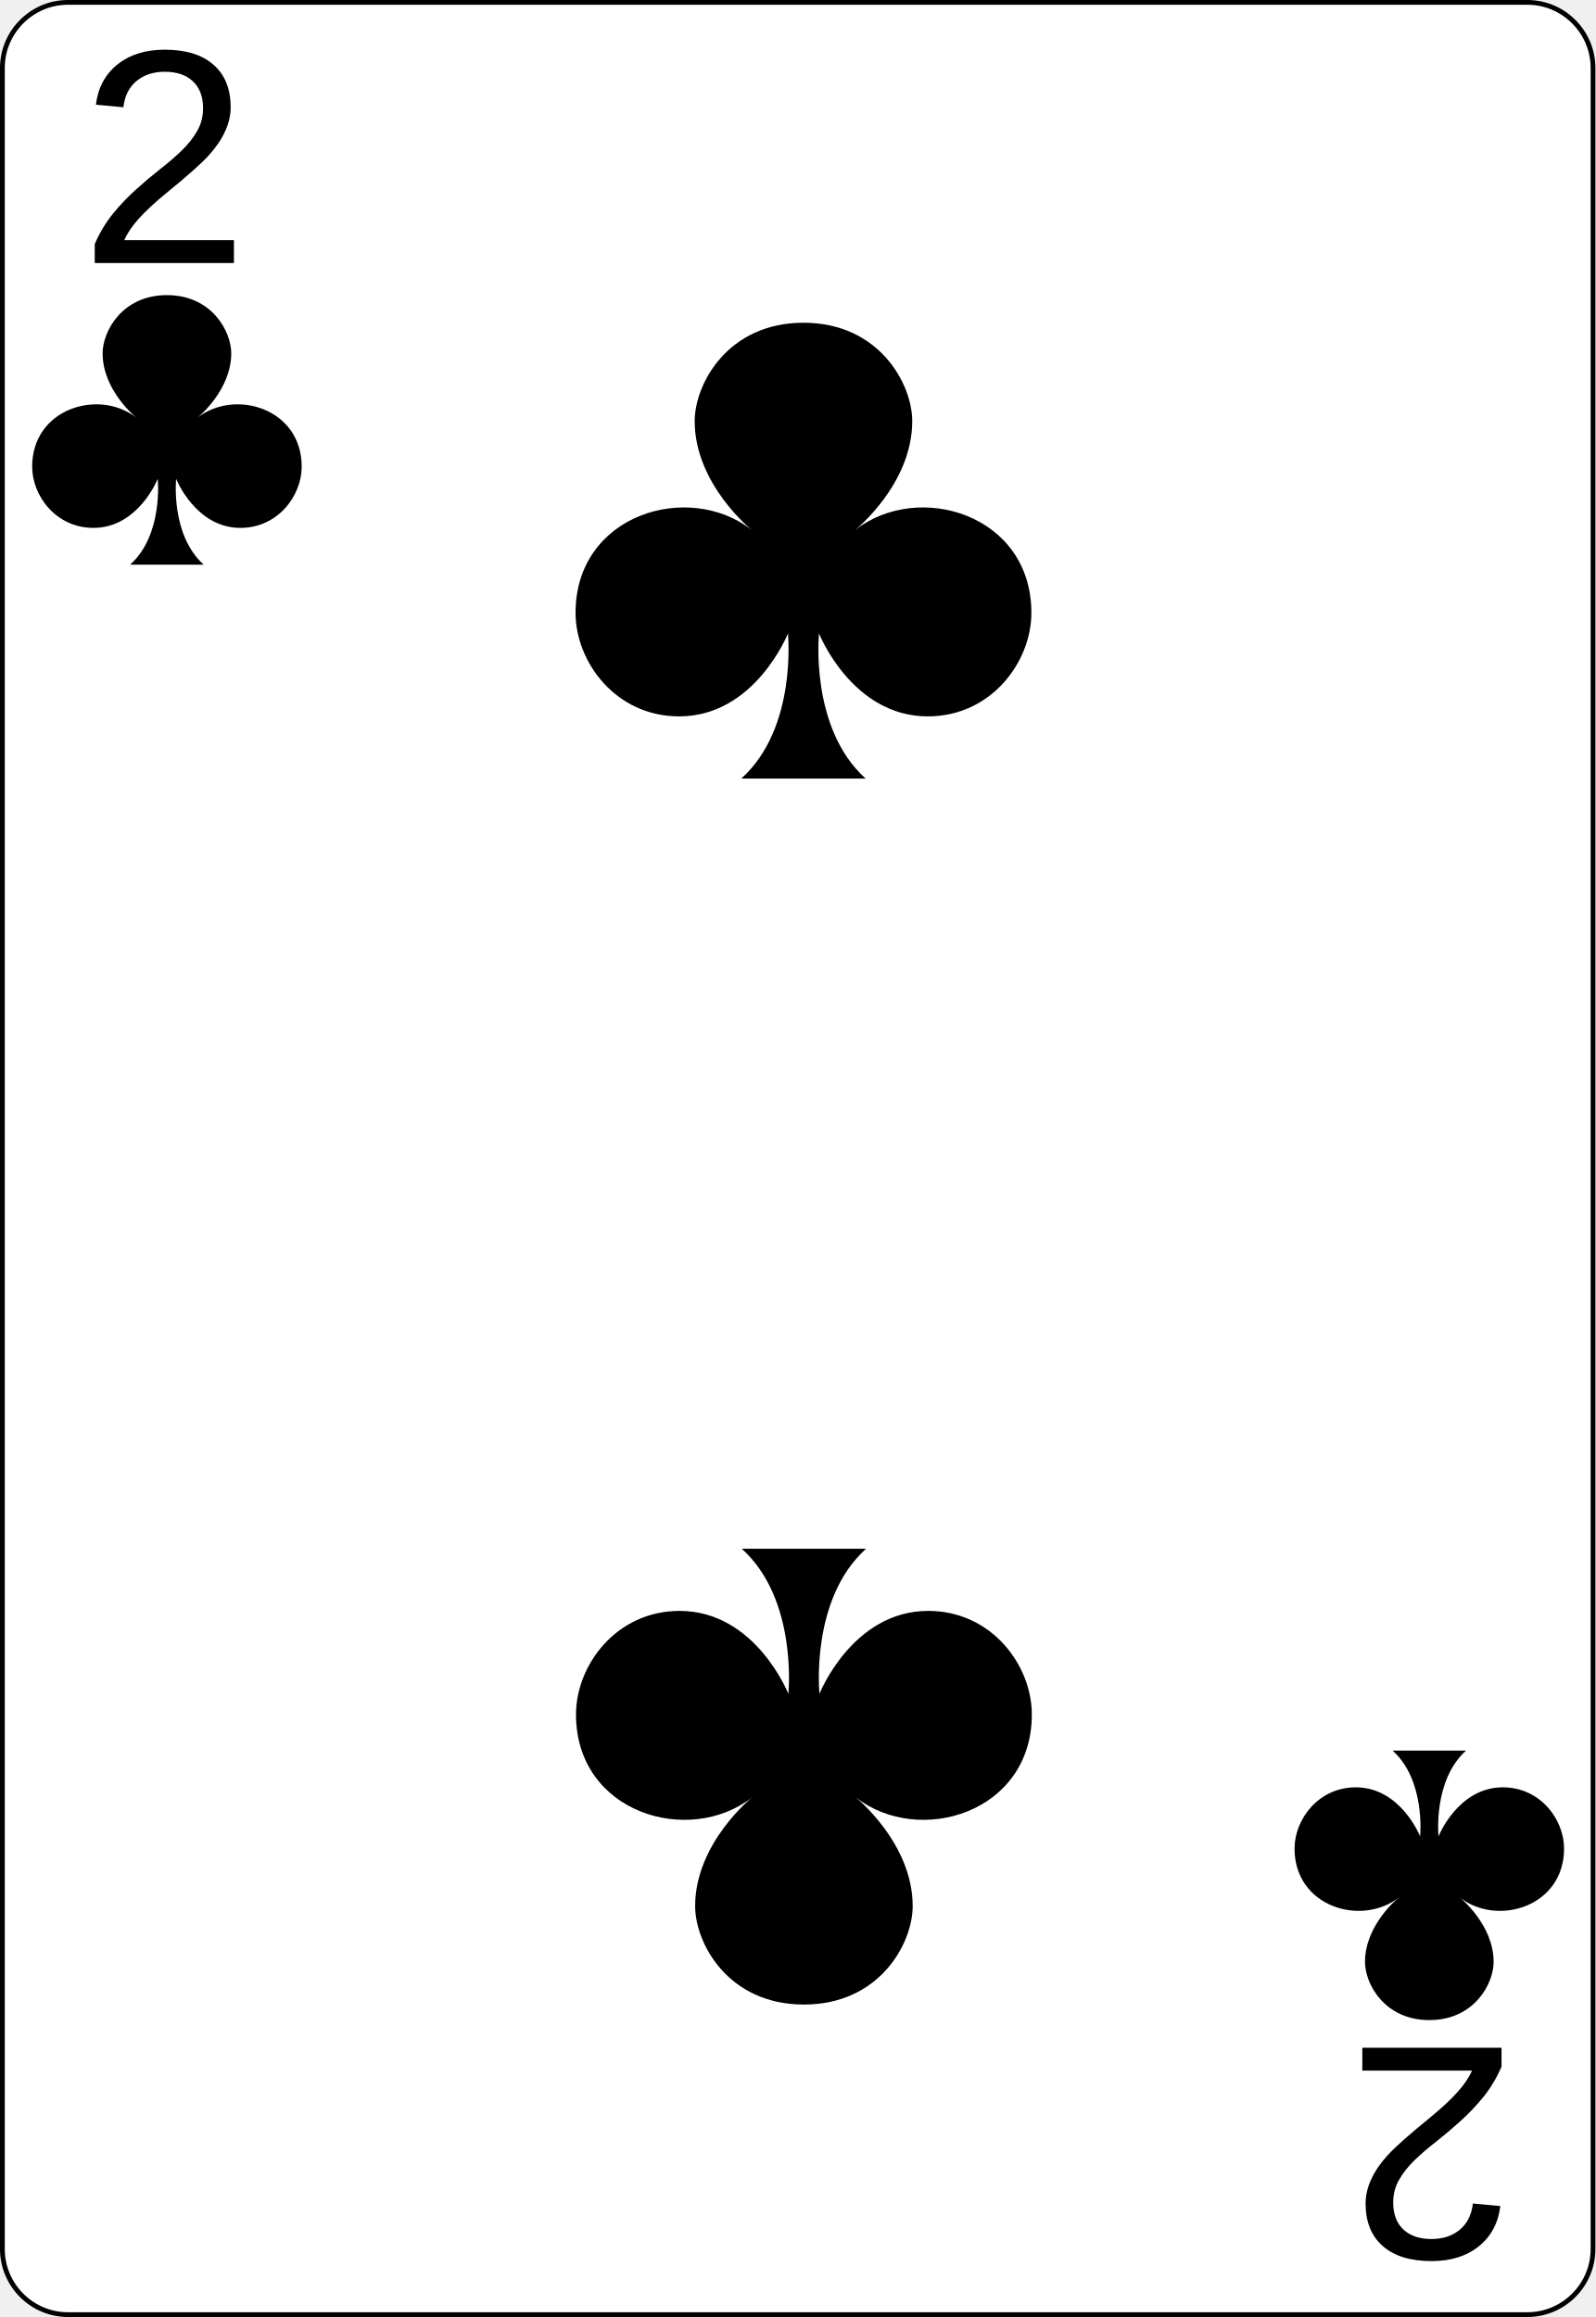
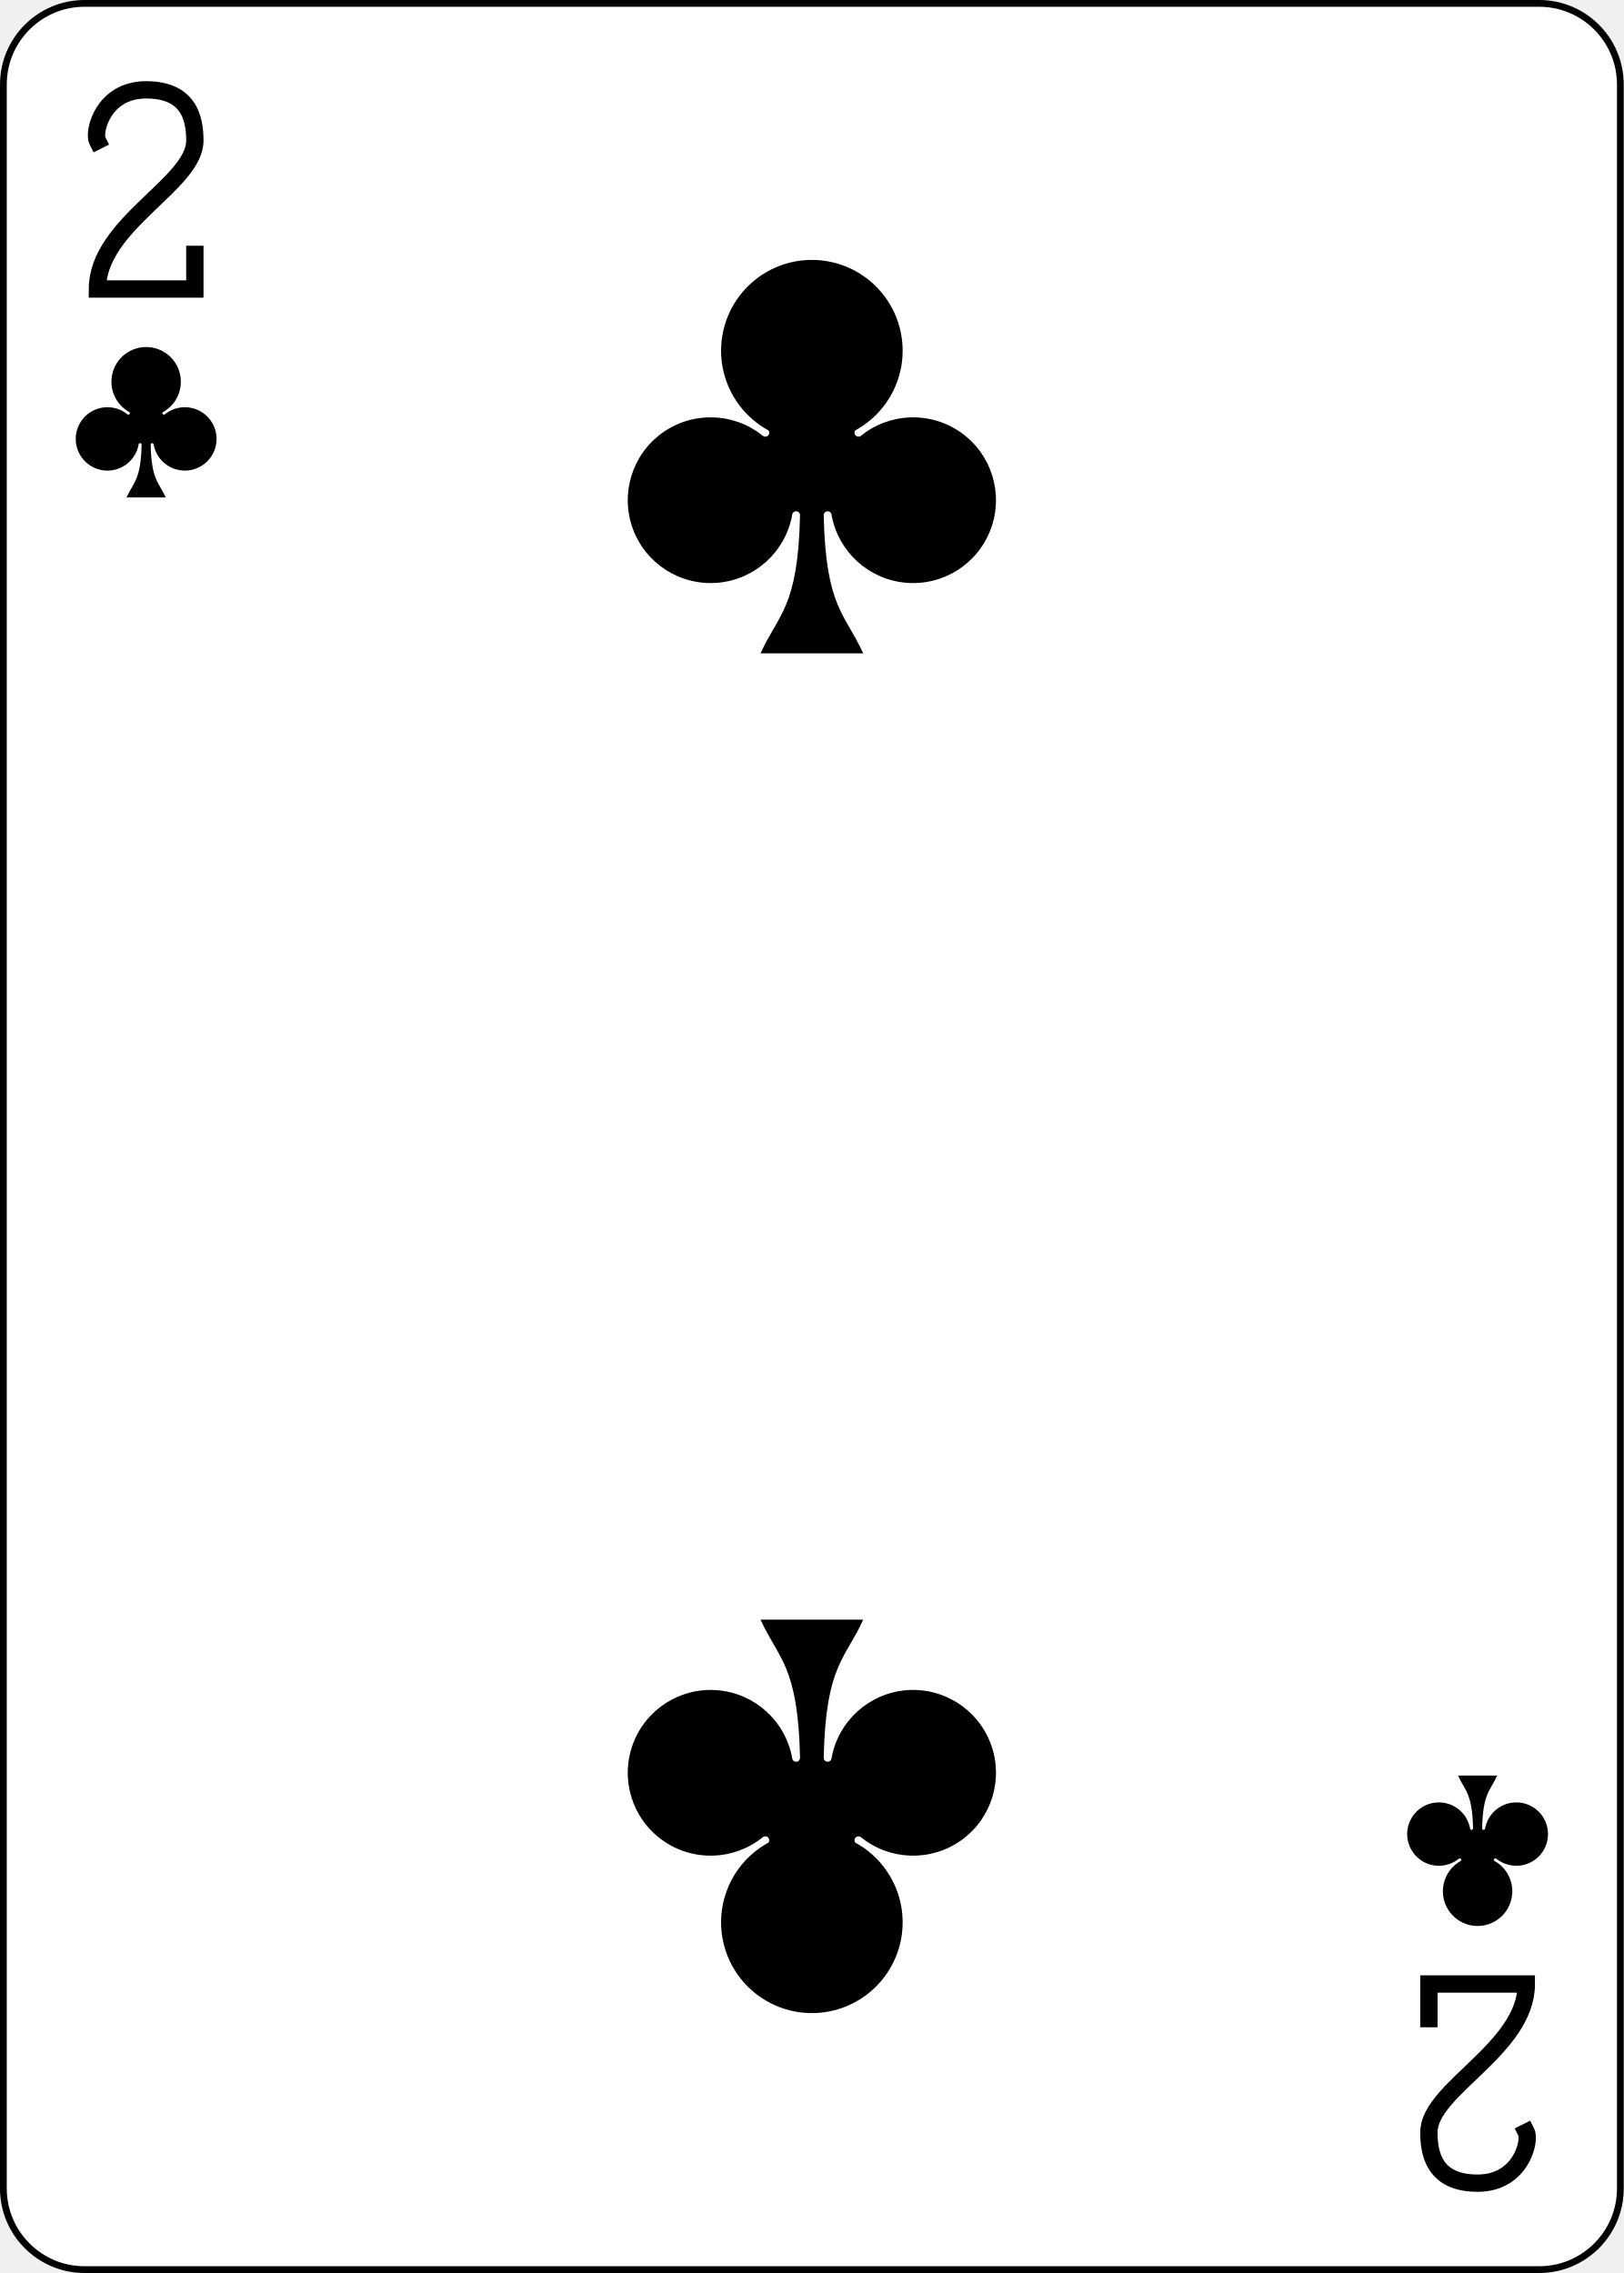
- <svg xmlns="http://www.w3.org/2000/svg" xmlns:xlink="http://www.w3.org/1999/xlink" width="167.087pt" height="242.667pt" viewBox="0 0 167.087 242.667" xml:space="preserve" id="svg2" version="1.1">
-   <defs id="defs41">
-     <radialGradient xlink:href="#linearGradient2984" id="radialGradient3760" cx="48.231" cy="18.138" fx="48.231" fy="18.138" r="9.5" gradientUnits="userSpaceOnUse" gradientTransform="matrix(-1.560526,0.01828294,-0.02684055,-2.290953,123.9838,58.80911)" />
-     <linearGradient id="linearGradient2984">
-       <stop style="stop-color:#000000;stop-opacity:1;" offset="0" id="stop2986" />
-       <stop style="stop-color:#000000;stop-opacity:0.656;" offset="1" id="stop2988" />
-     </linearGradient>
-     <radialGradient xlink:href="#linearGradient3784" id="radialGradient3792" cx="171.487" cy="511.223" fx="171.487" fy="511.223" r="81.903" gradientTransform="matrix(1.152989,-0.6739155,0.3948202,0.6754904,-233.6326,270.4008)" gradientUnits="userSpaceOnUse" />
-     <linearGradient id="linearGradient3784">
-       <stop style="stop-color:#ffffff;stop-opacity:0.534;" offset="0" id="stop3786" />
-       <stop style="stop-color:#000000;stop-opacity:0;" offset="1" id="stop3788" />
-     </linearGradient>
-     <radialGradient r="81.903" fy="511.223" fx="171.487" cy="511.223" cx="171.487" gradientTransform="matrix(1.152989,-0.6739155,0.3948202,0.6754904,-233.6326,270.4008)" gradientUnits="userSpaceOnUse" id="radialGradient3855" xlink:href="#linearGradient3784-4" />
-     <linearGradient id="linearGradient3784-4">
-       <stop style="stop-color:#ffffff;stop-opacity:0.519;" offset="0" id="stop3786-8" />
-       <stop style="stop-color:#000000;stop-opacity:0;" offset="1" id="stop3788-6" />
-     </linearGradient>
-     <radialGradient r="81.903" fy="461.841" fx="181.694" cy="461.841" cx="181.694" gradientTransform="matrix(1.152989,-0.6739155,0.3948202,0.6754904,-233.6326,270.4008)" gradientUnits="userSpaceOnUse" id="radialGradient3916" xlink:href="#linearGradient3784-3" />
-     <linearGradient id="linearGradient3784-3">
-       <stop style="stop-color:#ffffff;stop-opacity:0.702;" offset="0" id="stop3786-86" />
-       <stop style="stop-color:#000000;stop-opacity:0;" offset="1" id="stop3788-2" />
-     </linearGradient>
-   </defs>
-   <g id="Layer_x0020_1" style="fill-rule:nonzero;clip-rule:nonzero;stroke:#000000;stroke-miterlimit:4;">
-     <path style="fill:#FFFFFF;stroke-width:0.5;" d="M166.837,235.548c0,3.777-3.087,6.869-6.871,6.869H7.111c-3.775,0-6.861-3.092-6.861-6.869V7.12C0.25,3.343,3.336,0.25,7.111,0.25h152.855    c3.784,0,6.871,3.093,6.871,6.87v228.428z" id="path5" />
-     <g style="stroke:none;" id="g7">
-       <g id="g9">
- 				
- 			</g>
-     </g>
-     <g id="g15">
- 			
- 		</g>
-     <g id="g19">
- 			
- 		</g>
-     <g style="stroke:none;" id="g23">
-       <g id="g25">
- 				
- 			</g>
-     </g>
-     <g style="stroke:none;" id="g31">
-       <g id="g33">
- 				
- 			</g>
-     </g>
-   </g>
-   <text xml:space="preserve" style="font-size:32px;font-style:normal;font-weight:normal;line-height:125%;letter-spacing:0px;word-spacing:0px;fill:#000000;fill-opacity:1;stroke:none;font-family:Bitstream Vera Sans" x="8.311" y="27.548" id="text3788">
-     <tspan id="tspan3790" x="8.311" y="27.548" style="font-style:normal;font-variant:normal;font-weight:normal;font-stretch:normal;font-family:Arial;-inkscape-font-specification:Arial">2</tspan>
-   </text>
-   <g transform="matrix(1.485651,0,0,1.485651,-54.02466,10.01807)" id="layer1-1-4">
-     <path id="cl-9" d="m 50.291,22.698 c 0,0 2.375,-1.9 2.375,-4.534 0,-1.542 -1.369,-4.102 -4.534,-4.102 -3.165,0 -4.534,2.561 -4.534,4.102 0,2.634 2.375,4.534 2.375,4.534 -2.638,-2.055 -7.341,-0.652 -7.341,3.455 0,2.056 1.68,4.318 4.318,4.318 3.165,0 4.534,-3.455 4.534,-3.455 0,0 0.402,3.938 -1.943,6.046 h 5.182 c -2.345,-2.107 -1.943,-6.046 -1.943,-6.046 0,0 1.369,3.455 4.534,3.455 2.639,0 4.318,-2.263 4.318,-4.318 0,-4.107 -4.703,-5.51 -7.341,-3.455 z" style="fill:#000000" />
-   </g>
-   <text xml:space="preserve" style="font-size:32px;font-style:normal;font-weight:normal;line-height:125%;letter-spacing:0px;word-spacing:0px;fill:#000000;fill-opacity:1;stroke:none;font-family:Bitstream Vera Sans" x="-158.864" y="-214.467" id="text3788-8" transform="scale(-1,-1)">
-     <tspan id="tspan3790-7" x="-158.864" y="-214.467" style="font-style:normal;font-variant:normal;font-weight:normal;font-stretch:normal;font-family:Arial;-inkscape-font-specification:Arial">2</tspan>
-   </text>
-   <g transform="matrix(-1.485651,0,0,-1.485651,221.1992,232.4618)" id="layer1-1-4-1">
-     <path id="cl-9-7" d="m 50.291,22.698 c 0,0 2.375,-1.9 2.375,-4.534 0,-1.542 -1.369,-4.102 -4.534,-4.102 -3.165,0 -4.534,2.561 -4.534,4.102 0,2.634 2.375,4.534 2.375,4.534 -2.638,-2.055 -7.341,-0.652 -7.341,3.455 0,2.056 1.68,4.318 4.318,4.318 3.165,0 4.534,-3.455 4.534,-3.455 0,0 0.402,3.938 -1.943,6.046 h 5.182 c -2.345,-2.107 -1.943,-6.046 -1.943,-6.046 0,0 1.369,3.455 4.534,3.455 2.639,0 4.318,-2.263 4.318,-4.318 0,-4.107 -4.703,-5.51 -7.341,-3.455 z" style="fill:#000000" />
-   </g>
-   <g transform="matrix(2.512578,0,0,2.512578,-36.78839,-1.531116)" id="layer1-1-4-8">
-     <path id="cl-9-8" d="m 50.291,22.698 c 0,0 2.375,-1.9 2.375,-4.534 0,-1.542 -1.369,-4.102 -4.534,-4.102 -3.165,0 -4.534,2.561 -4.534,4.102 0,2.634 2.375,4.534 2.375,4.534 -2.638,-2.055 -7.341,-0.652 -7.341,3.455 0,2.056 1.68,4.318 4.318,4.318 3.165,0 4.534,-3.455 4.534,-3.455 0,0 0.402,3.938 -1.943,6.046 h 5.182 c -2.345,-2.107 -1.943,-6.046 -1.943,-6.046 0,0 1.369,3.455 4.534,3.455 2.639,0 4.318,-2.263 4.318,-4.318 0,-4.107 -4.703,-5.51 -7.341,-3.455 z" style="fill:#000000" />
-   </g>
-   <g transform="matrix(-2.512578,0,0,-2.512578,205.1295,245.2751)" id="layer1-1-4-8-0">
-     <path id="cl-9-8-6" d="m 50.291,22.698 c 0,0 2.375,-1.9 2.375,-4.534 0,-1.542 -1.369,-4.102 -4.534,-4.102 -3.165,0 -4.534,2.561 -4.534,4.102 0,2.634 2.375,4.534 2.375,4.534 -2.638,-2.055 -7.341,-0.652 -7.341,3.455 0,2.056 1.68,4.318 4.318,4.318 3.165,0 4.534,-3.455 4.534,-3.455 0,0 0.402,3.938 -1.943,6.046 h 5.182 c -2.345,-2.107 -1.943,-6.046 -1.943,-6.046 0,0 1.369,3.455 4.534,3.455 2.639,0 4.318,-2.263 4.318,-4.318 0,-4.107 -4.703,-5.51 -7.341,-3.455 z" style="fill:#000000" />
+ <svg xmlns="http://www.w3.org/2000/svg" xmlns:xlink="http://www.w3.org/1999/xlink" class="card" face="2C" height="3.5in" preserveAspectRatio="none" viewBox="-120 -168 240 336" width="2.5in">
+   <symbol id="SC2" viewBox="-600 -600 1200 1200" preserveAspectRatio="xMinYMid">
+     <path d="M30 150C35 385 85 400 130 500L-130 500C-85 400 -35 385 -30 150A10 10 0 0 0 -50 150A210 210 0 1 1 -124 -51A10 10 0 0 0 -110 -65A230 230 0 1 1 110 -65A10 10 0 0 0 124 -51A210 210 0 1 1 50 150A10 10 0 0 0 30 150Z" fill="black" />
+   </symbol>
+   <symbol id="VC2" viewBox="-500 -500 1000 1000" preserveAspectRatio="xMinYMid">
+     <path d="M-225 -225C-245 -265 -200 -460 0 -460C 200 -460 225 -325 225 -225C225 -25 -225 160 -225 460L225 460L225 300" stroke="black" stroke-width="80" stroke-linecap="square" stroke-miterlimit="1.5" fill="none" />
+   </symbol>
+   <rect width="239" height="335" x="-119.5" y="-167.5" rx="12" ry="12" fill="white" stroke="black" />
+   <use xlink:href="#VC2" height="32" x="-114.4" y="-156" />
+   <use xlink:href="#SC2" height="26.769" x="-111.784" y="-119" />
+   <use xlink:href="#SC2" height="70" x="-35" y="-135.588" />
+   <g transform="rotate(180)">
+     <use xlink:href="#VC2" height="32" x="-114.4" y="-156" />
+     <use xlink:href="#SC2" height="26.769" x="-111.784" y="-119" />
+     <use xlink:href="#SC2" height="70" x="-35" y="-135.588" />
  </g>
</svg>
